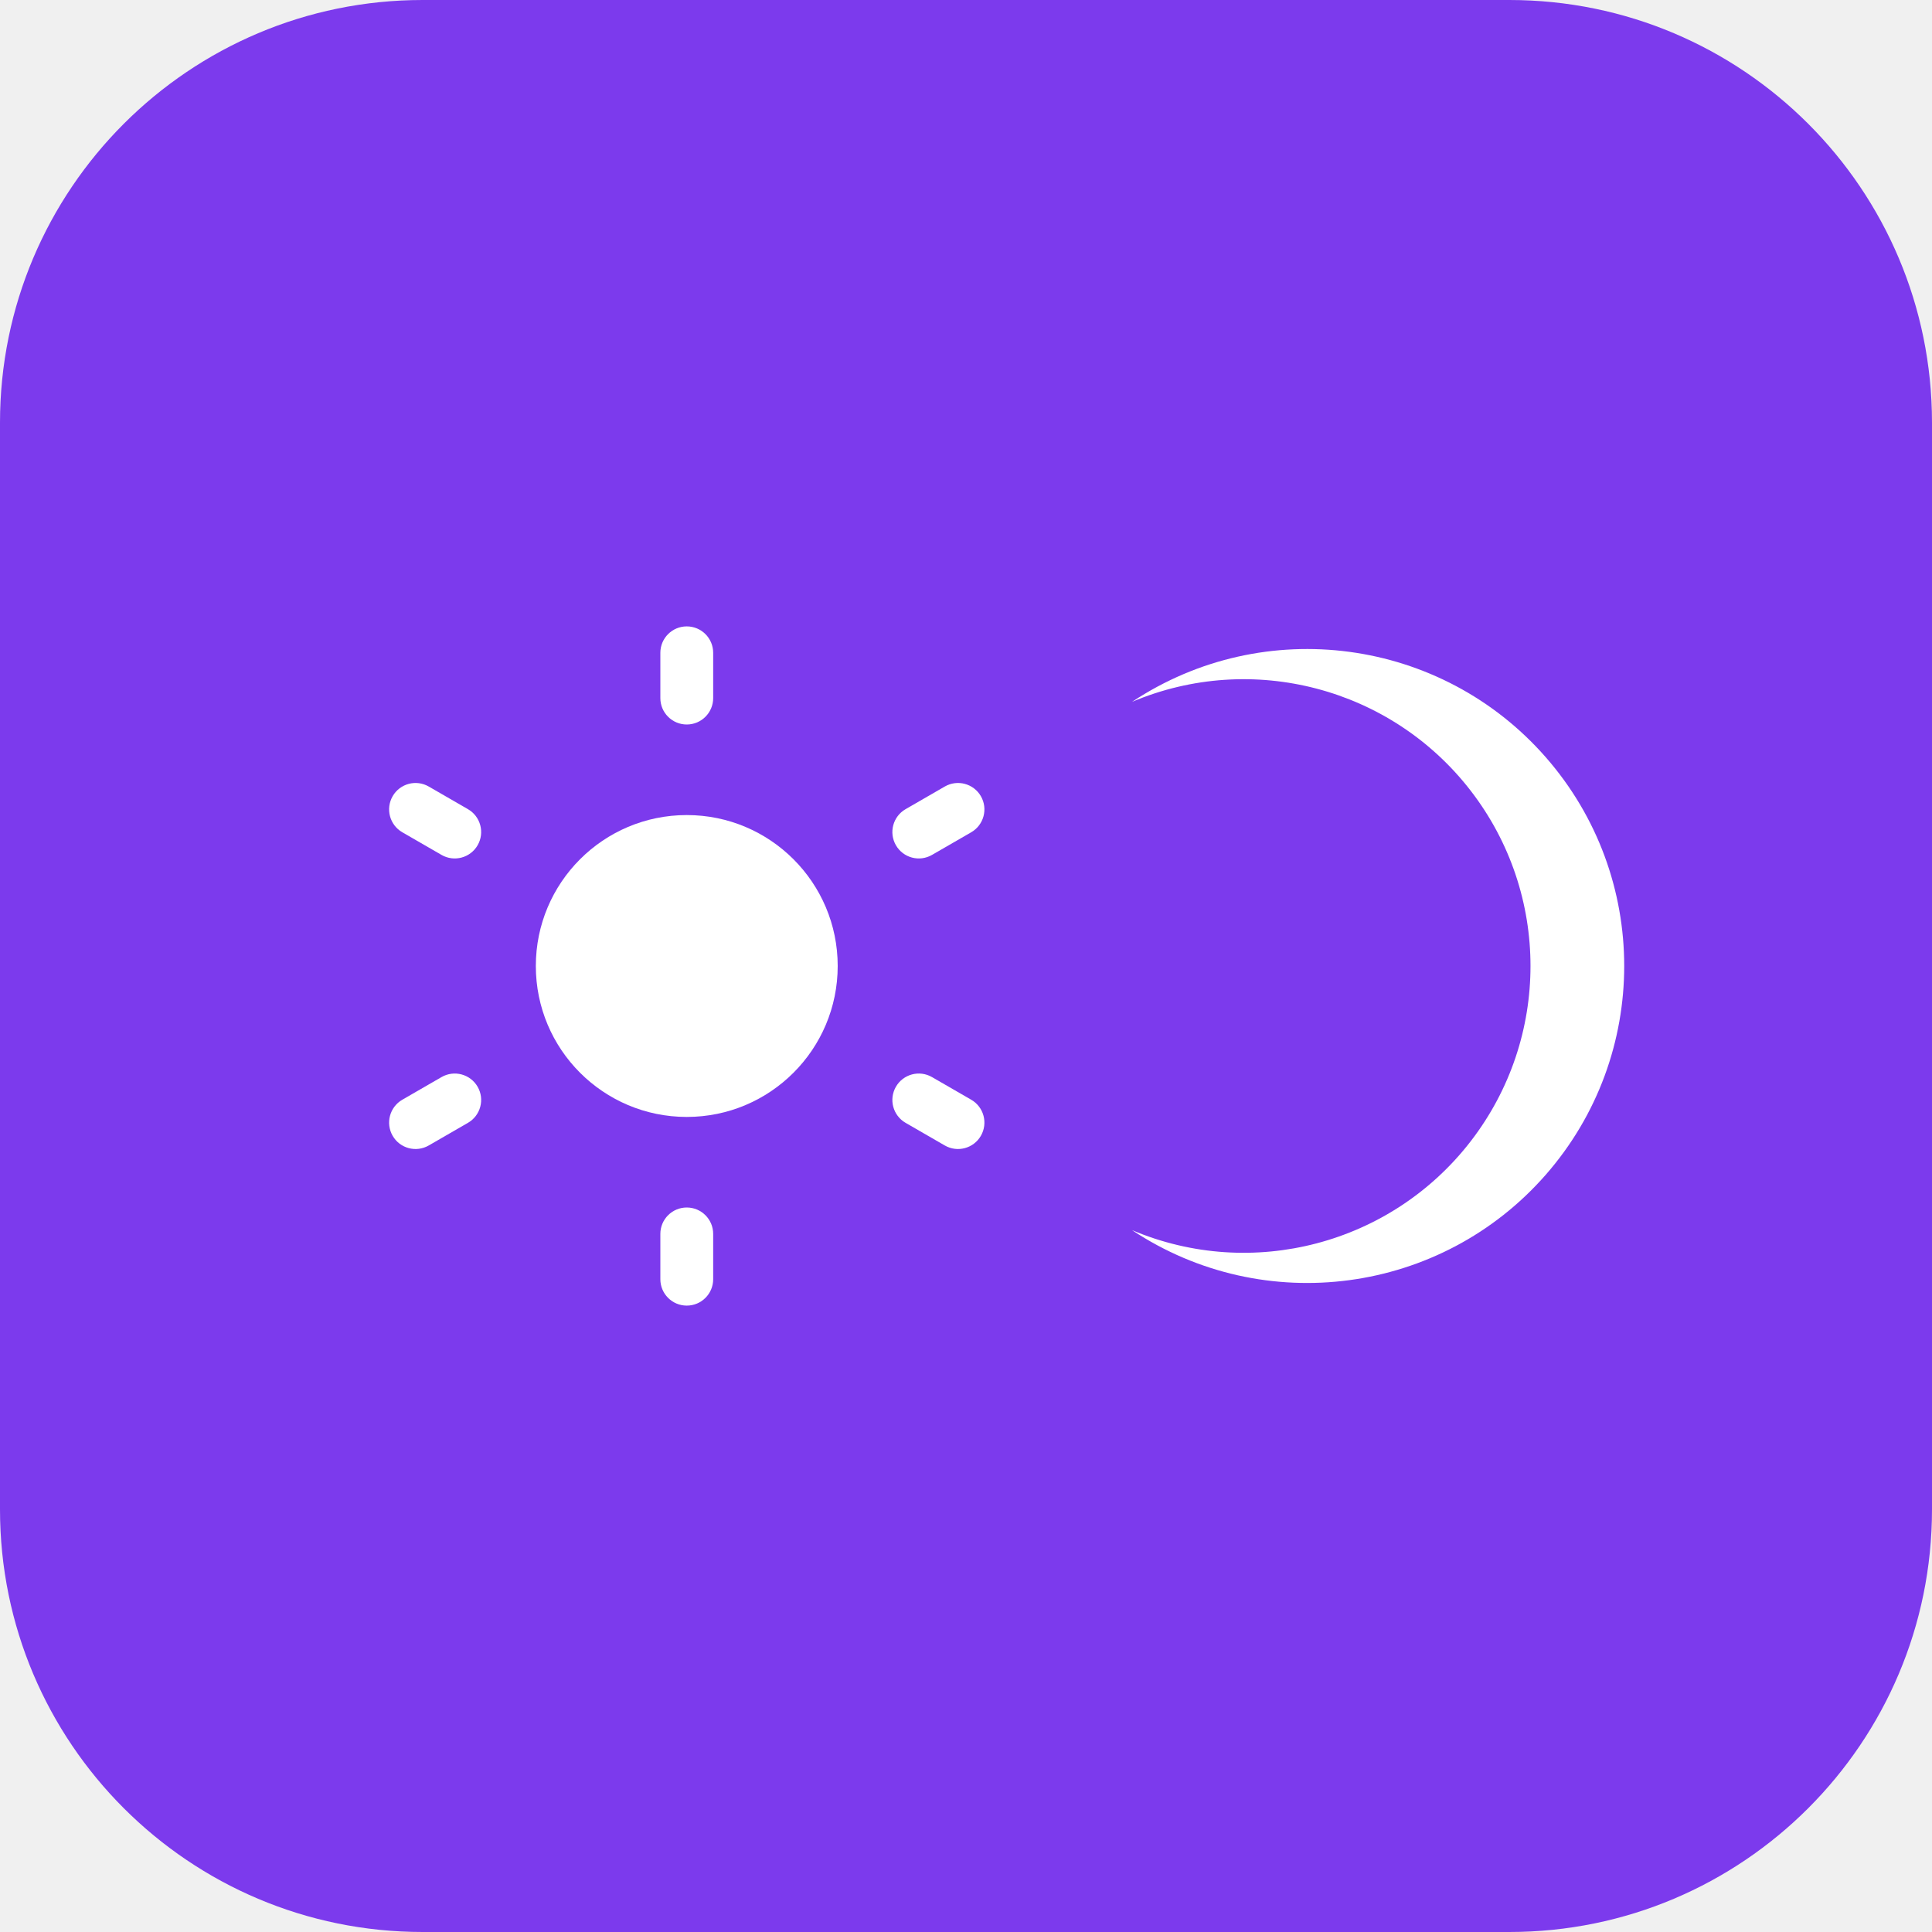
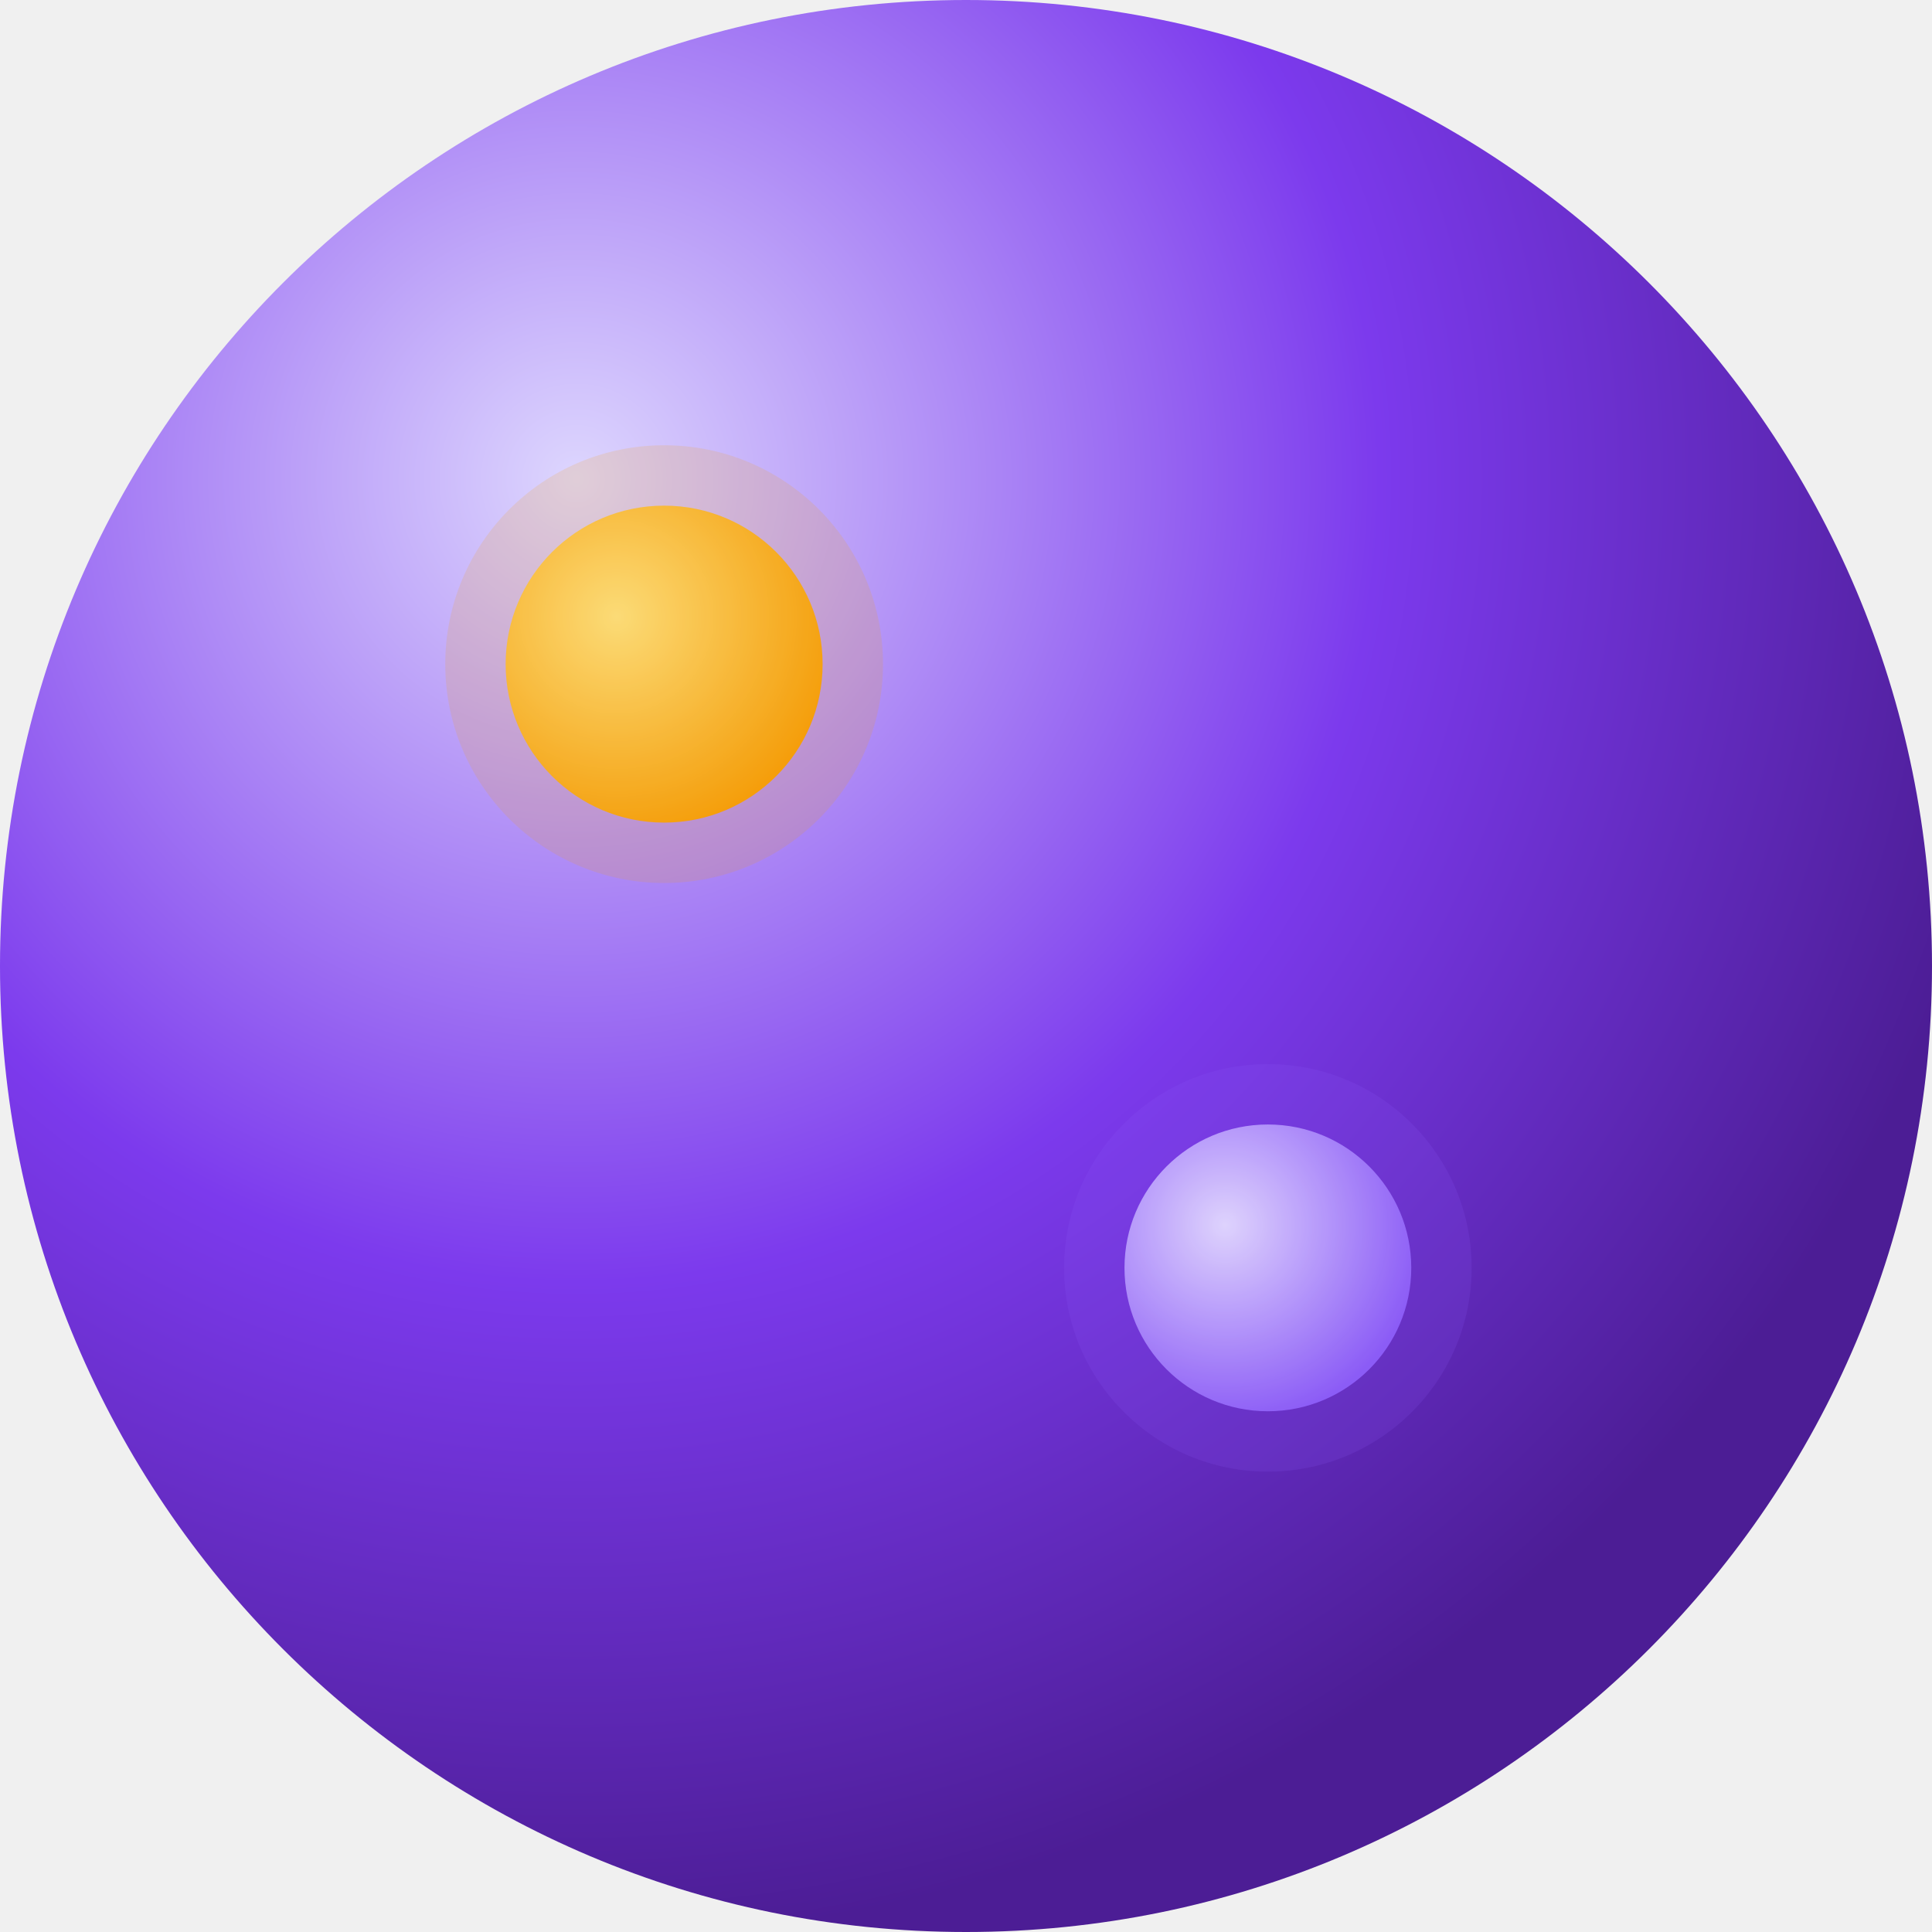
<svg xmlns="http://www.w3.org/2000/svg" viewBox="0 0 512 512">
-   <rect width="512" height="512" rx="112" ry="112" fill="#7c3aed" />
-   <g fill="#ffffff" transform="translate(182 256)">
-     <circle r="40" />
-     <rect x="-7" y="-90" width="14" height="26" rx="7" />
-     <rect x="-7" y="-90" width="14" height="26" rx="7" transform="rotate(60)" />
-     <rect x="-7" y="-90" width="14" height="26" rx="7" transform="rotate(120)" />
-     <rect x="-7" y="-90" width="14" height="26" rx="7" transform="rotate(180)" />
-     <rect x="-7" y="-90" width="14" height="26" rx="7" transform="rotate(240)" />
-     <rect x="-7" y="-90" width="14" height="26" rx="7" transform="rotate(300)" />
-   </g>
-   <path fill="#ffffff" d="M 300 186     A 84 84 0 1 1 300 326     A 76 76 0 1 0 300 186 Z" />
+   <defs>
+     <radialGradient id="orb" cx="30%" cy="25%" r="75%">
+       <stop offset="0%" stop-color="#ddd6fe" />
+       <stop offset="55%" stop-color="#7c3aed" />
+       <stop offset="100%" stop-color="#4c1d95" />
+     </radialGradient>
+     <radialGradient id="sun" cx="35%" cy="35%" r="70%">
+       <stop offset="0%" stop-color="#fde68a" />
+       <stop offset="100%" stop-color="#f59e0b" />
+     </radialGradient>
+     <radialGradient id="moon" cx="35%" cy="35%" r="70%">
+       <stop offset="0%" stop-color="#ede9fe" />
+       <stop offset="100%" stop-color="#8b5cf6" />
+     </radialGradient>
+   </defs>
+   <circle cx="256" cy="256" r="256" fill="url(#orb)" />
+   <circle cx="176" cy="176" r="42" fill="url(#sun)" />
+   <circle cx="176" cy="176" r="58" fill="#f59e0b" opacity="0.16" />
+   <circle cx="336" cy="336" r="38" fill="url(#moon)" />
+   <circle cx="336" cy="336" r="54" fill="#8b5cf6" opacity="0.16" />
</svg>
